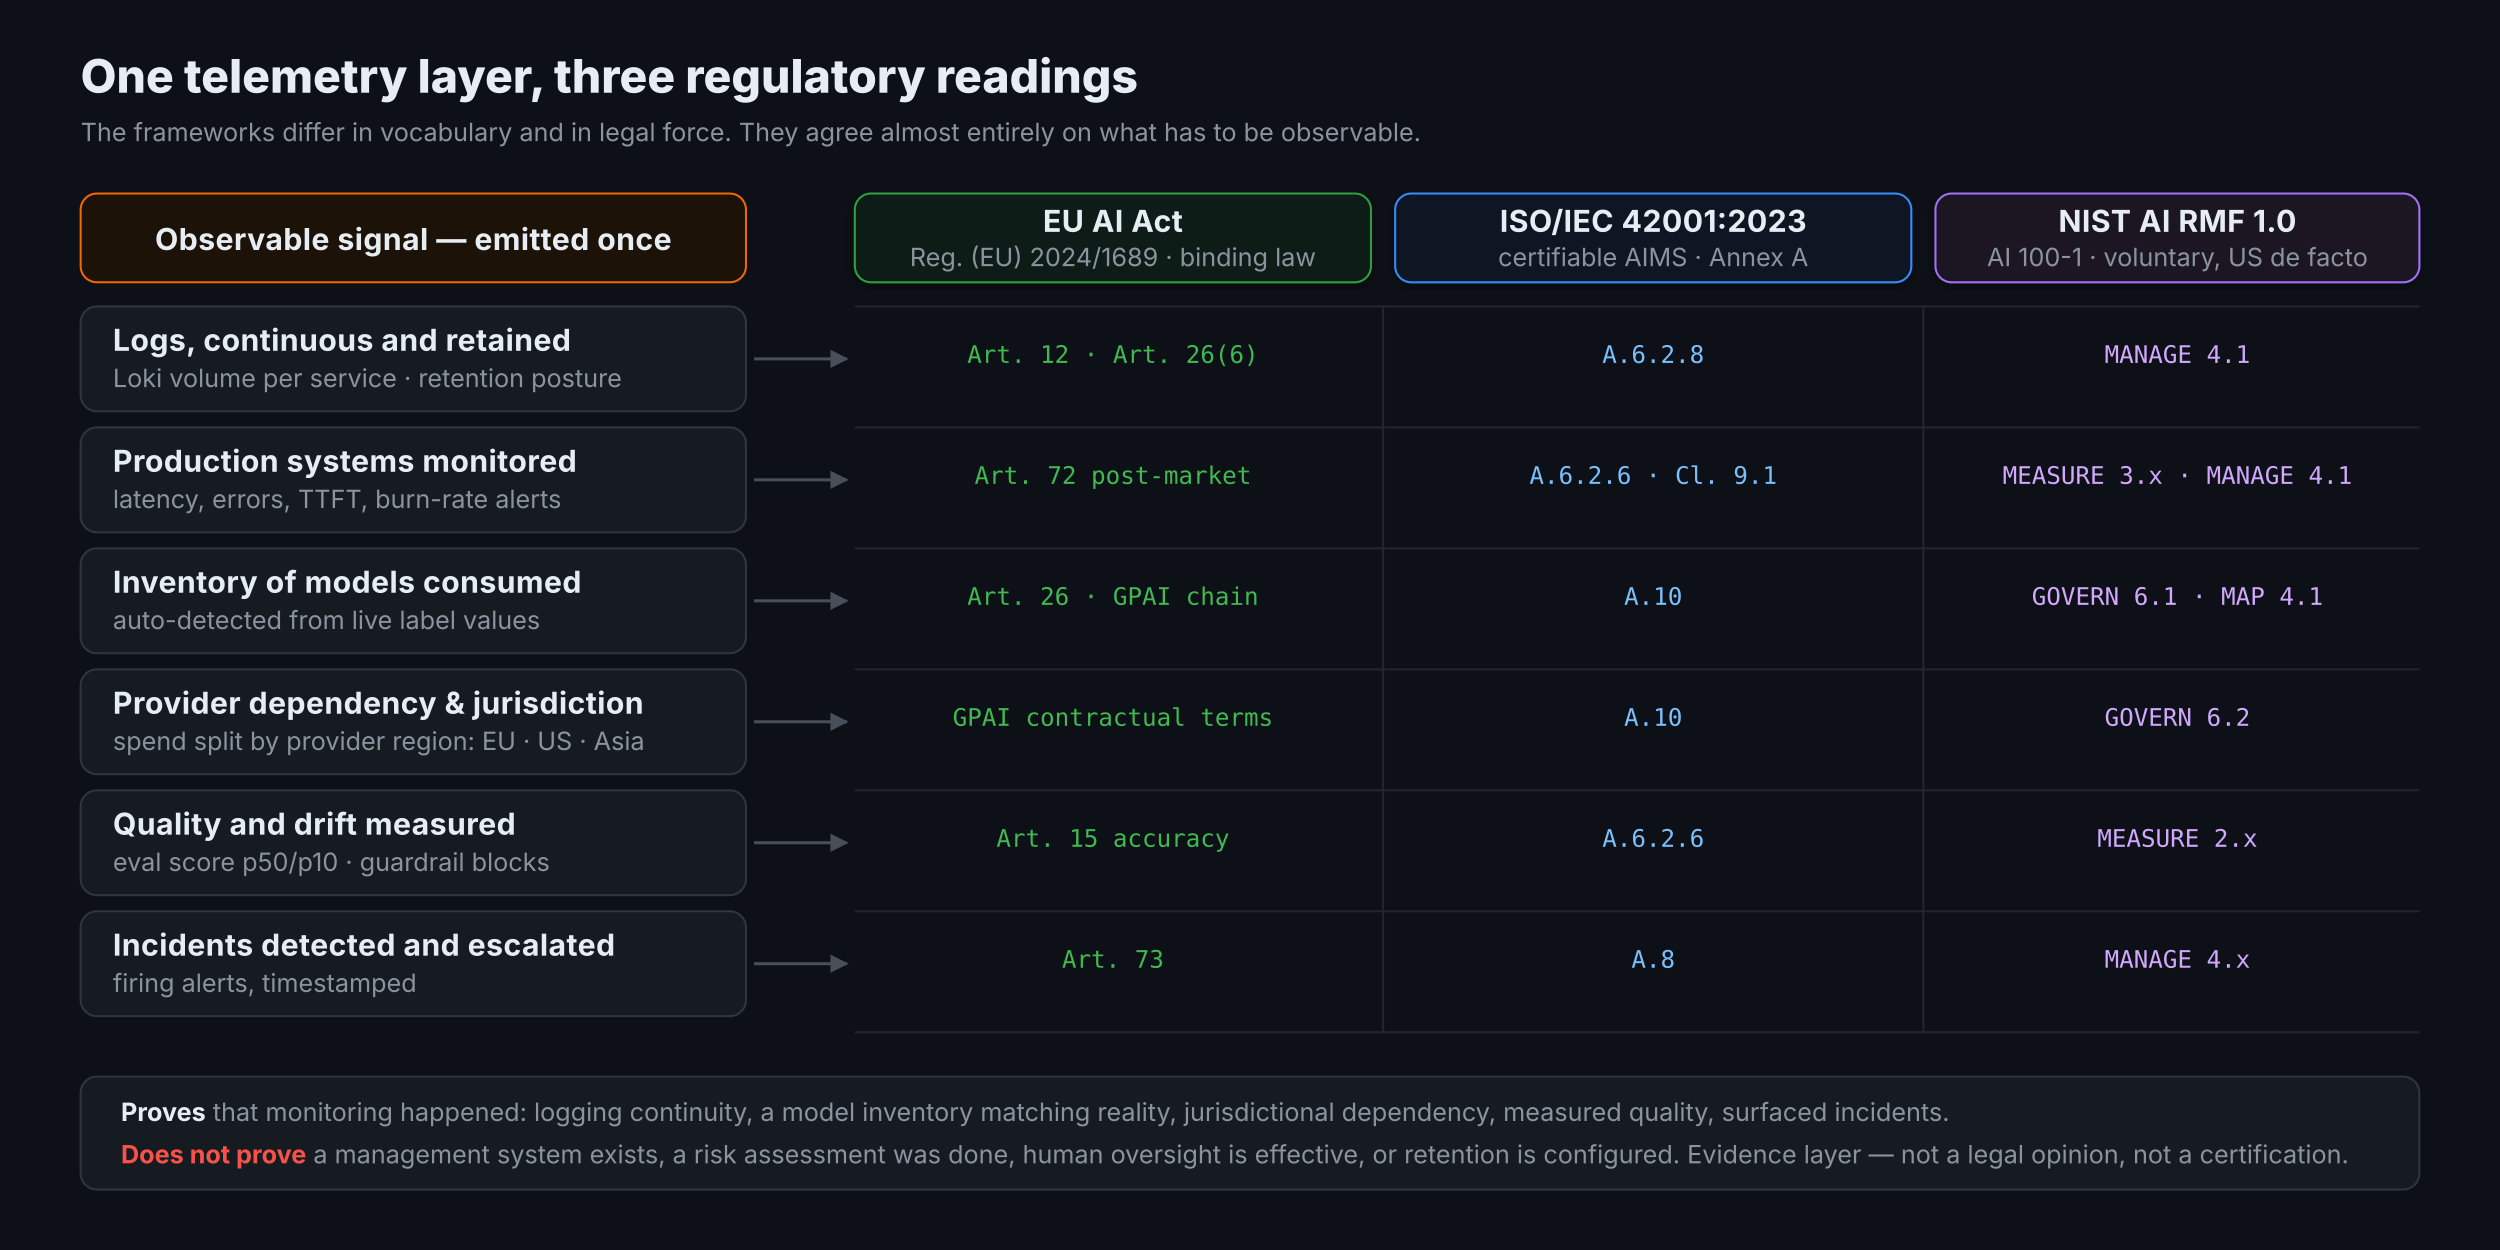
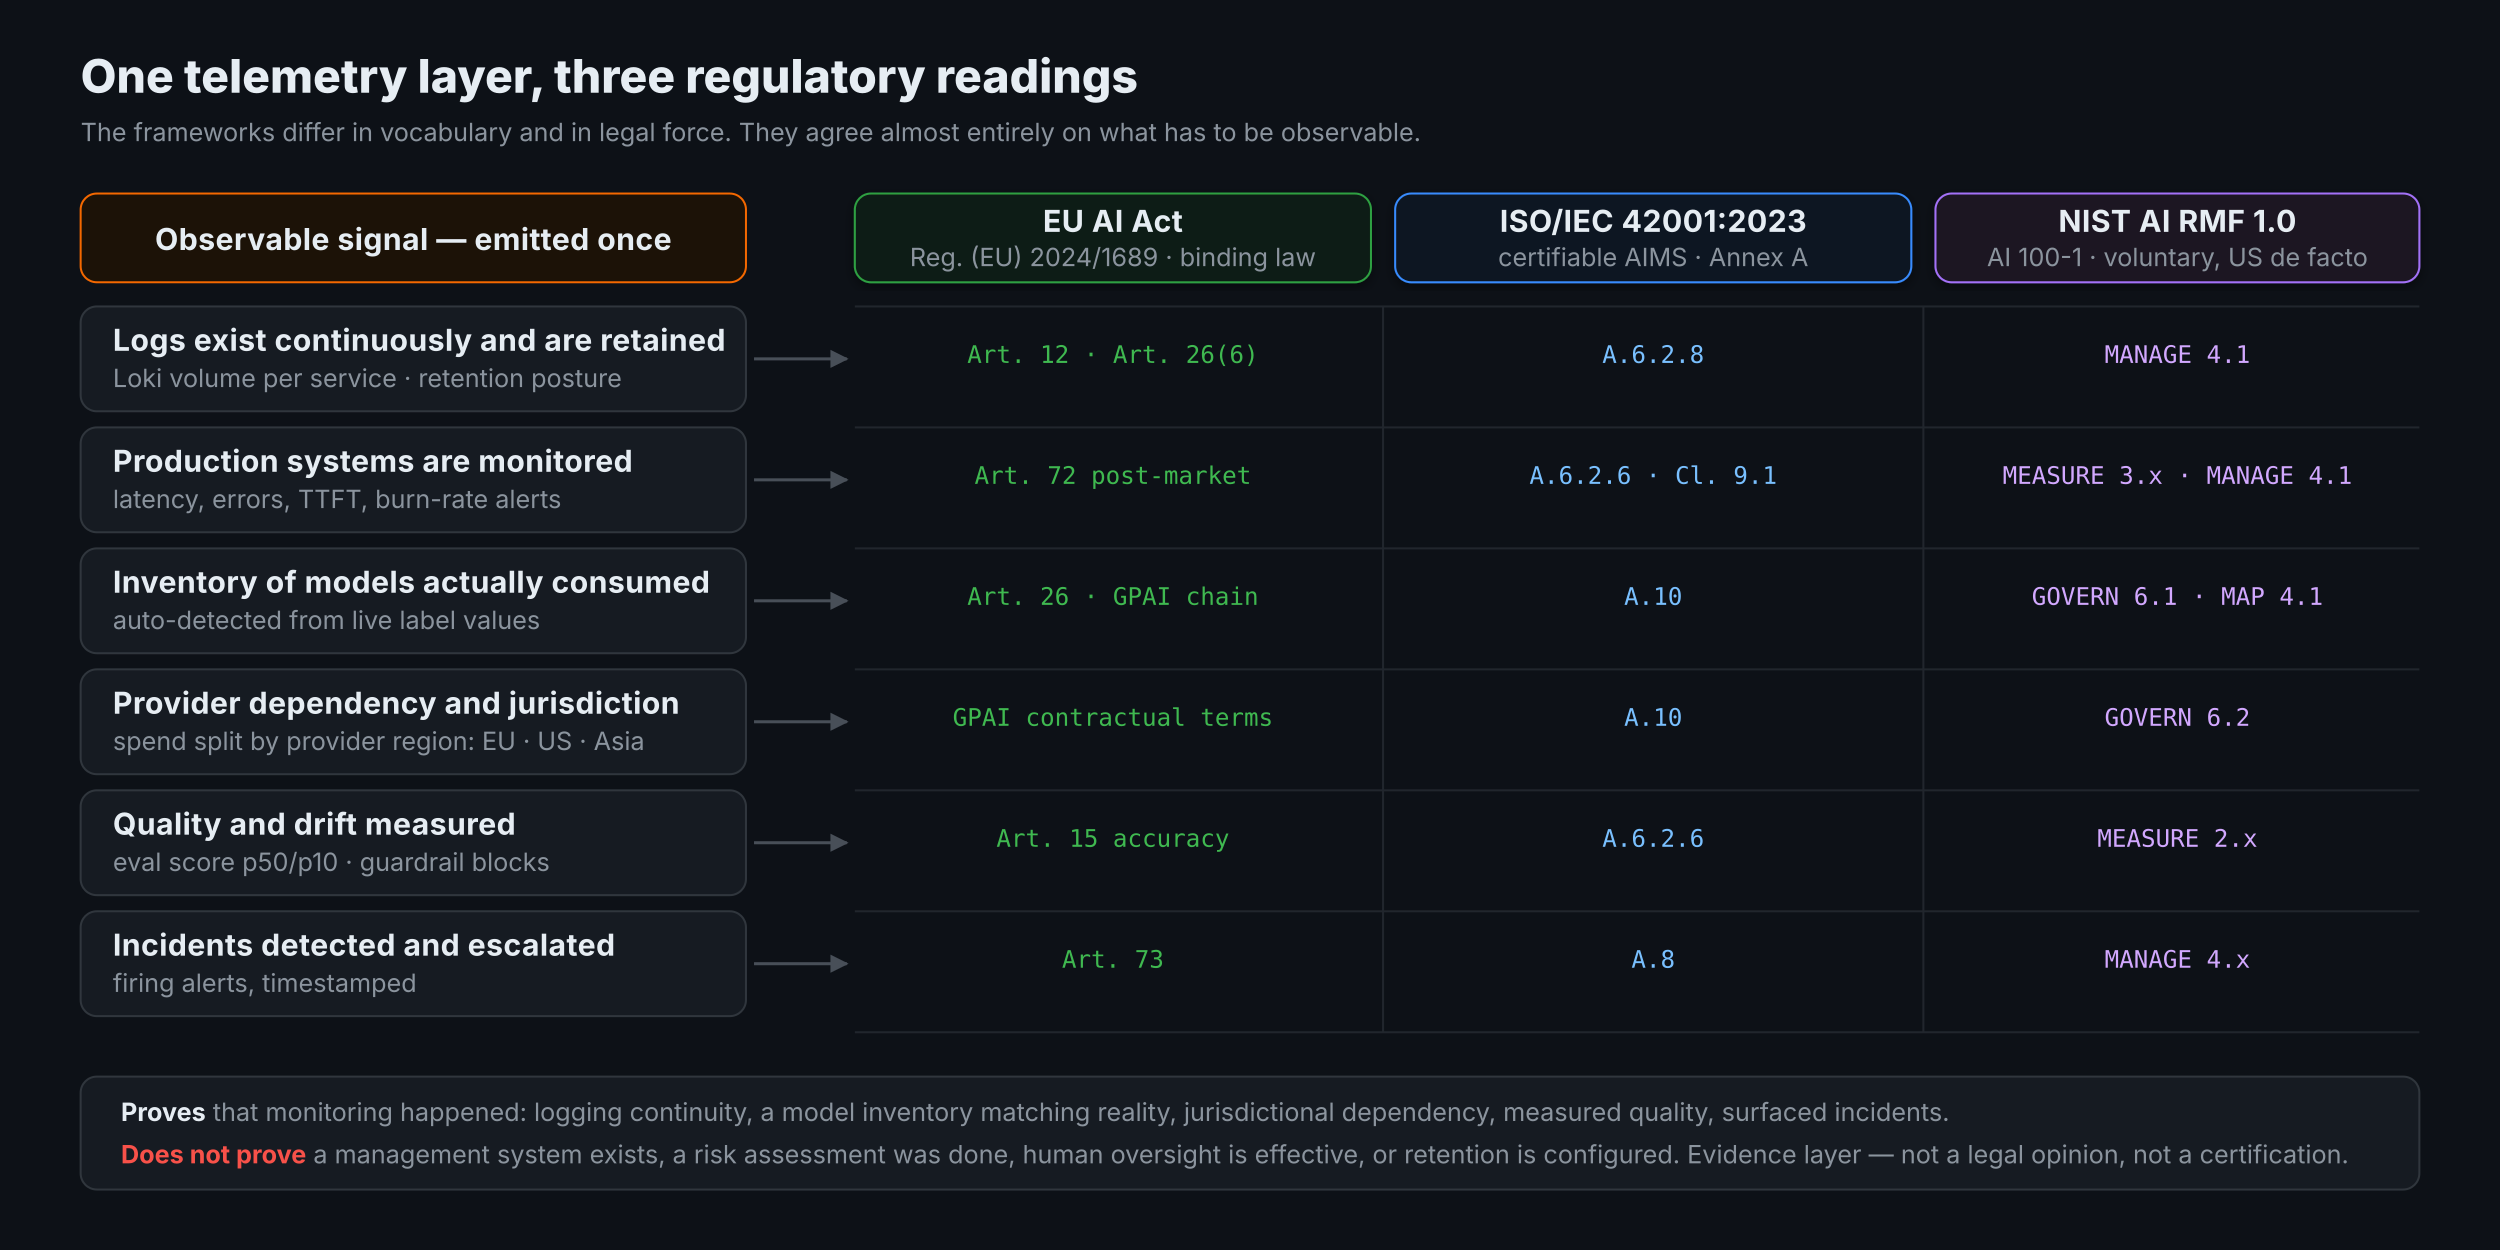
<svg xmlns="http://www.w3.org/2000/svg" width="1240" height="620" viewBox="0 0 1240 620" font-family="Inter,-apple-system,Segoe UI,Roboto,sans-serif">
  <defs>
    <linearGradient id="sig" x1="0" y1="0" x2="1" y2="0">
      <stop offset="0" stop-color="#F46800" />
      <stop offset="1" stop-color="#FF9830" />
    </linearGradient>
    <marker id="a" viewBox="0 0 10 10" refX="9" refY="5" markerWidth="6" markerHeight="6" orient="auto-start-reverse">
      <path d="M0 0 L10 5 L0 10 z" fill="#484f58" />
    </marker>
    <filter id="sh">
      <feDropShadow dx="0" dy="2" stdDeviation="3" flood-color="#000" flood-opacity=".45" />
    </filter>
  </defs>
  <style>
    .h{fill:#e6edf3;font-size:15px;font-weight:700;letter-spacing:.2px}
    .s{fill:#8b949e;font-size:12.5px}
    .c{font-size:12px;font-family:ui-monospace,SFMono-Regular,Menlo,monospace}
    .box{fill:#161b22;stroke:#30363d;rx:8}
  </style>
  <rect width="1240" height="620" fill="#0d1117" />
  <text x="40" y="46" fill="#e6edf3" font-size="23" font-weight="800">One telemetry layer, three regulatory readings</text>
  <text x="40" y="70" class="s" font-size="13.5">The frameworks differ in vocabulary and in legal force. They agree almost entirely on what has to be observable.</text>
  <rect x="40" y="96" width="330" height="44" rx="8" fill="#1c1207" stroke="#F46800" />
  <text x="205" y="124" text-anchor="middle" class="h" fill="#FF9830">Observable signal — emitted once</text>
  <g class="s" font-size="12.5">
    <rect x="40" y="152" width="330" height="52" class="box" />
-     <text x="56" y="174" class="h" font-size="13">Logs, continuous and retained</text>
+     <text x="56" y="174" class="h" font-size="13">Logs exist continuously and are retained</text>
    <text x="56" y="192">Loki volume per service · retention posture</text>
    <rect x="40" y="212" width="330" height="52" class="box" />
-     <text x="56" y="234" class="h" font-size="13">Production systems monitored</text>
+     <text x="56" y="234" class="h" font-size="13">Production systems are monitored</text>
    <text x="56" y="252">latency, errors, TTFT, burn-rate alerts</text>
    <rect x="40" y="272" width="330" height="52" class="box" />
-     <text x="56" y="294" class="h" font-size="13">Inventory of models consumed</text>
+     <text x="56" y="294" class="h" font-size="13">Inventory of models actually consumed</text>
    <text x="56" y="312">auto-detected from live label values</text>
    <rect x="40" y="332" width="330" height="52" class="box" />
-     <text x="56" y="354" class="h" font-size="13">Provider dependency &amp; jurisdiction</text>
+     <text x="56" y="354" class="h" font-size="13">Provider dependency and jurisdiction</text>
    <text x="56" y="372">spend split by provider region: EU · US · Asia</text>
    <rect x="40" y="392" width="330" height="52" class="box" />
    <text x="56" y="414" class="h" font-size="13">Quality and drift measured</text>
    <text x="56" y="432">eval score p50/p10 · guardrail blocks</text>
    <rect x="40" y="452" width="330" height="52" class="box" />
    <text x="56" y="474" class="h" font-size="13">Incidents detected and escalated</text>
    <text x="56" y="492">firing alerts, timestamped</text>
  </g>
  <g stroke="#484f58" stroke-width="1.5" fill="none" marker-end="url(#a)">
    <path d="M374 178 H 420" />
    <path d="M374 238 H 420" />
    <path d="M374 298 H 420" />
    <path d="M374 358 H 420" />
    <path d="M374 418 H 420" />
    <path d="M374 478 H 420" />
  </g>
  <g>
    <rect x="424" y="96" width="256" height="44" rx="8" fill="#0f1b12" stroke="#2ea043" filter="url(#sh)" />
    <text x="552" y="115" text-anchor="middle" class="h" fill="#3fb950">EU AI Act</text>
    <text x="552" y="132" text-anchor="middle" class="s" font-size="11">Reg. (EU) 2024/1689 · binding law</text>
    <rect x="692" y="96" width="256" height="44" rx="8" fill="#0f1720" stroke="#388bfd" filter="url(#sh)" />
    <text x="820" y="115" text-anchor="middle" class="h" fill="#79c0ff">ISO/IEC 42001:2023</text>
    <text x="820" y="132" text-anchor="middle" class="s" font-size="11">certifiable AIMS · Annex A</text>
    <rect x="960" y="96" width="240" height="44" rx="8" fill="#1a1420" stroke="#a371f7" filter="url(#sh)" />
    <text x="1080" y="115" text-anchor="middle" class="h" fill="#d2a8ff">NIST AI RMF 1.0</text>
    <text x="1080" y="132" text-anchor="middle" class="s" font-size="11">AI 100-1 · voluntary, US de facto</text>
  </g>
  <g class="c">
    <g fill="#3fb950">
      <text x="552" y="180" text-anchor="middle">Art. 12 · Art. 26(6)</text>
      <text x="552" y="240" text-anchor="middle">Art. 72 post-market</text>
      <text x="552" y="300" text-anchor="middle">Art. 26 · GPAI chain</text>
      <text x="552" y="360" text-anchor="middle">GPAI contractual terms</text>
      <text x="552" y="420" text-anchor="middle">Art. 15 accuracy</text>
      <text x="552" y="480" text-anchor="middle">Art. 73</text>
    </g>
    <g fill="#79c0ff">
      <text x="820" y="180" text-anchor="middle">A.6.2.8</text>
      <text x="820" y="240" text-anchor="middle">A.6.2.6 · Cl. 9.1</text>
      <text x="820" y="300" text-anchor="middle">A.10</text>
      <text x="820" y="360" text-anchor="middle">A.10</text>
      <text x="820" y="420" text-anchor="middle">A.6.2.6</text>
      <text x="820" y="480" text-anchor="middle">A.8</text>
    </g>
    <g fill="#d2a8ff">
      <text x="1080" y="180" text-anchor="middle">MANAGE 4.1</text>
      <text x="1080" y="240" text-anchor="middle">MEASURE 3.x · MANAGE 4.1</text>
      <text x="1080" y="300" text-anchor="middle">GOVERN 6.1 · MAP 4.1</text>
      <text x="1080" y="360" text-anchor="middle">GOVERN 6.2</text>
      <text x="1080" y="420" text-anchor="middle">MEASURE 2.x</text>
      <text x="1080" y="480" text-anchor="middle">MANAGE 4.x</text>
    </g>
  </g>
  <g stroke="#21262d" stroke-width="1">
    <line x1="424" y1="152" x2="1200" y2="152" />
    <line x1="424" y1="212" x2="1200" y2="212" />
    <line x1="424" y1="272" x2="1200" y2="272" />
    <line x1="424" y1="332" x2="1200" y2="332" />
    <line x1="424" y1="392" x2="1200" y2="392" />
    <line x1="424" y1="452" x2="1200" y2="452" />
    <line x1="424" y1="512" x2="1200" y2="512" />
    <line x1="686" y1="152" x2="686" y2="512" />
    <line x1="954" y1="152" x2="954" y2="512" />
  </g>
  <rect x="40" y="534" width="1160" height="56" rx="8" fill="#161b22" stroke="#30363d" />
  <text x="60" y="556" class="s" font-size="12.5">
    <tspan fill="#e6edf3" font-weight="700">Proves</tspan> that monitoring happened: logging continuity, a model inventory matching reality, jurisdictional dependency, measured quality, surfaced incidents.</text>
  <text x="60" y="577" class="s" font-size="12.5">
    <tspan fill="#f85149" font-weight="700">Does not prove</tspan> a management system exists, a risk assessment was done, human oversight is effective, or retention is configured. Evidence layer — not a legal opinion, not a certification.</text>
</svg>
